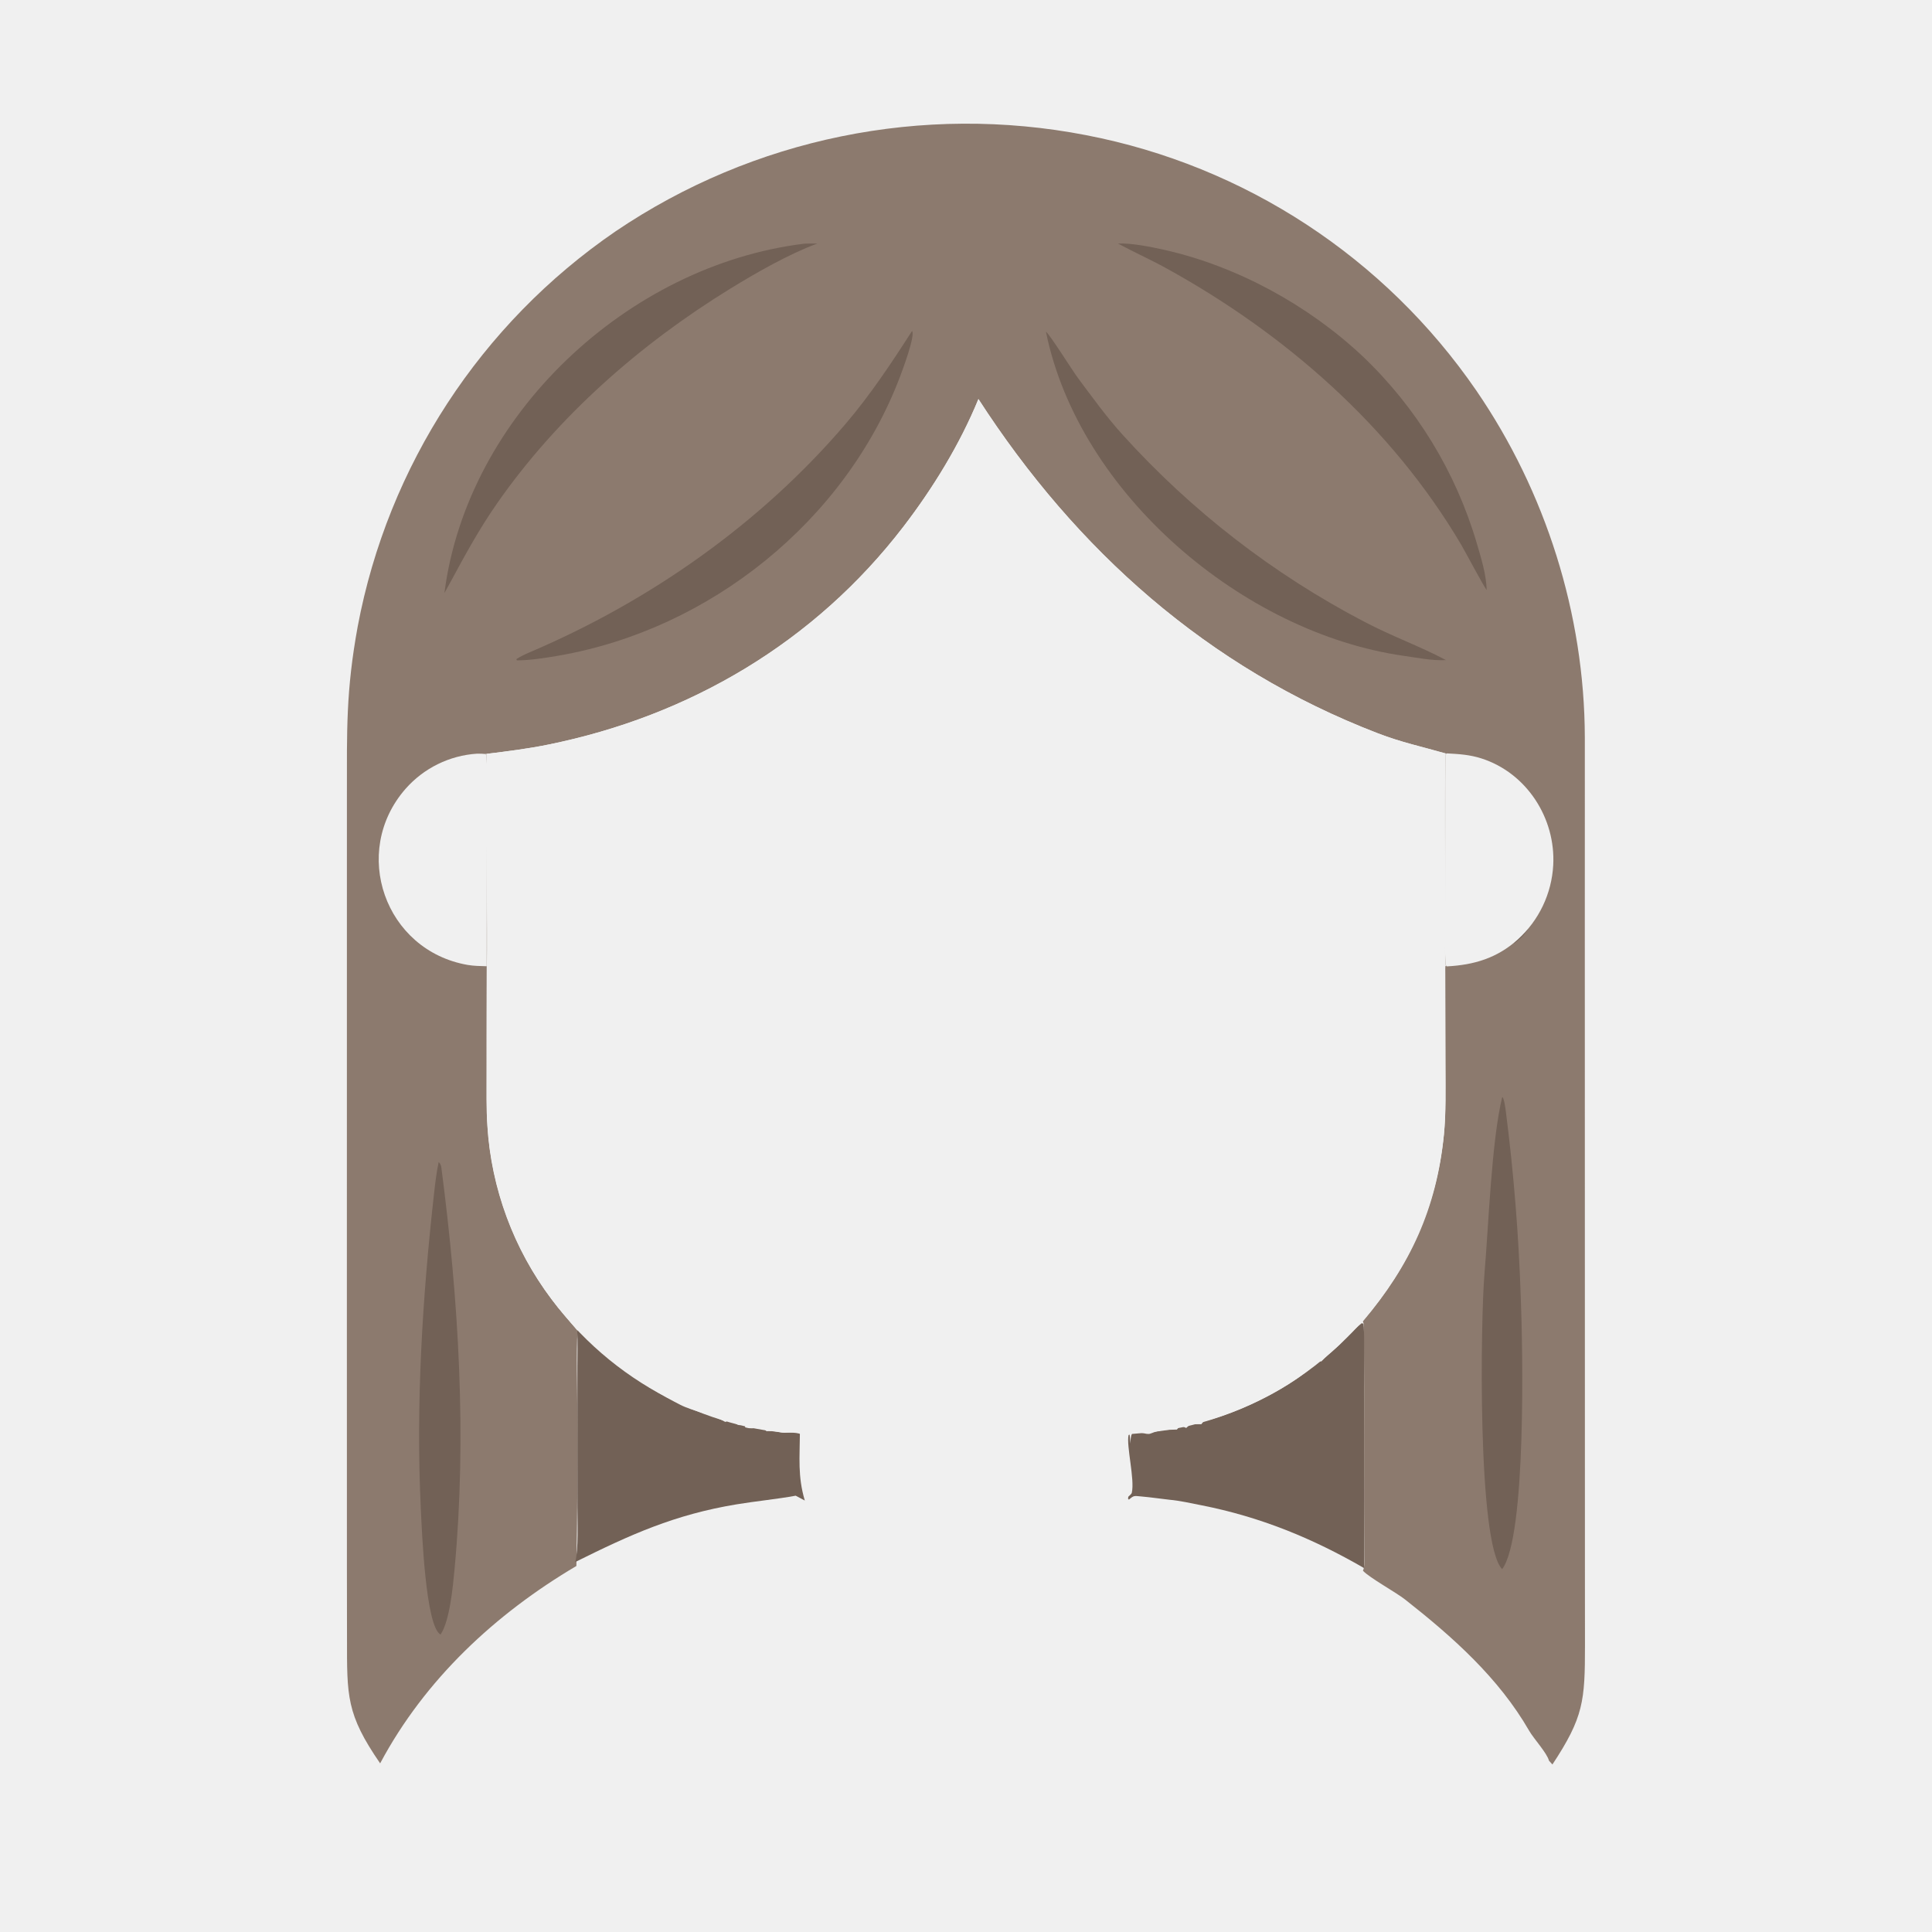
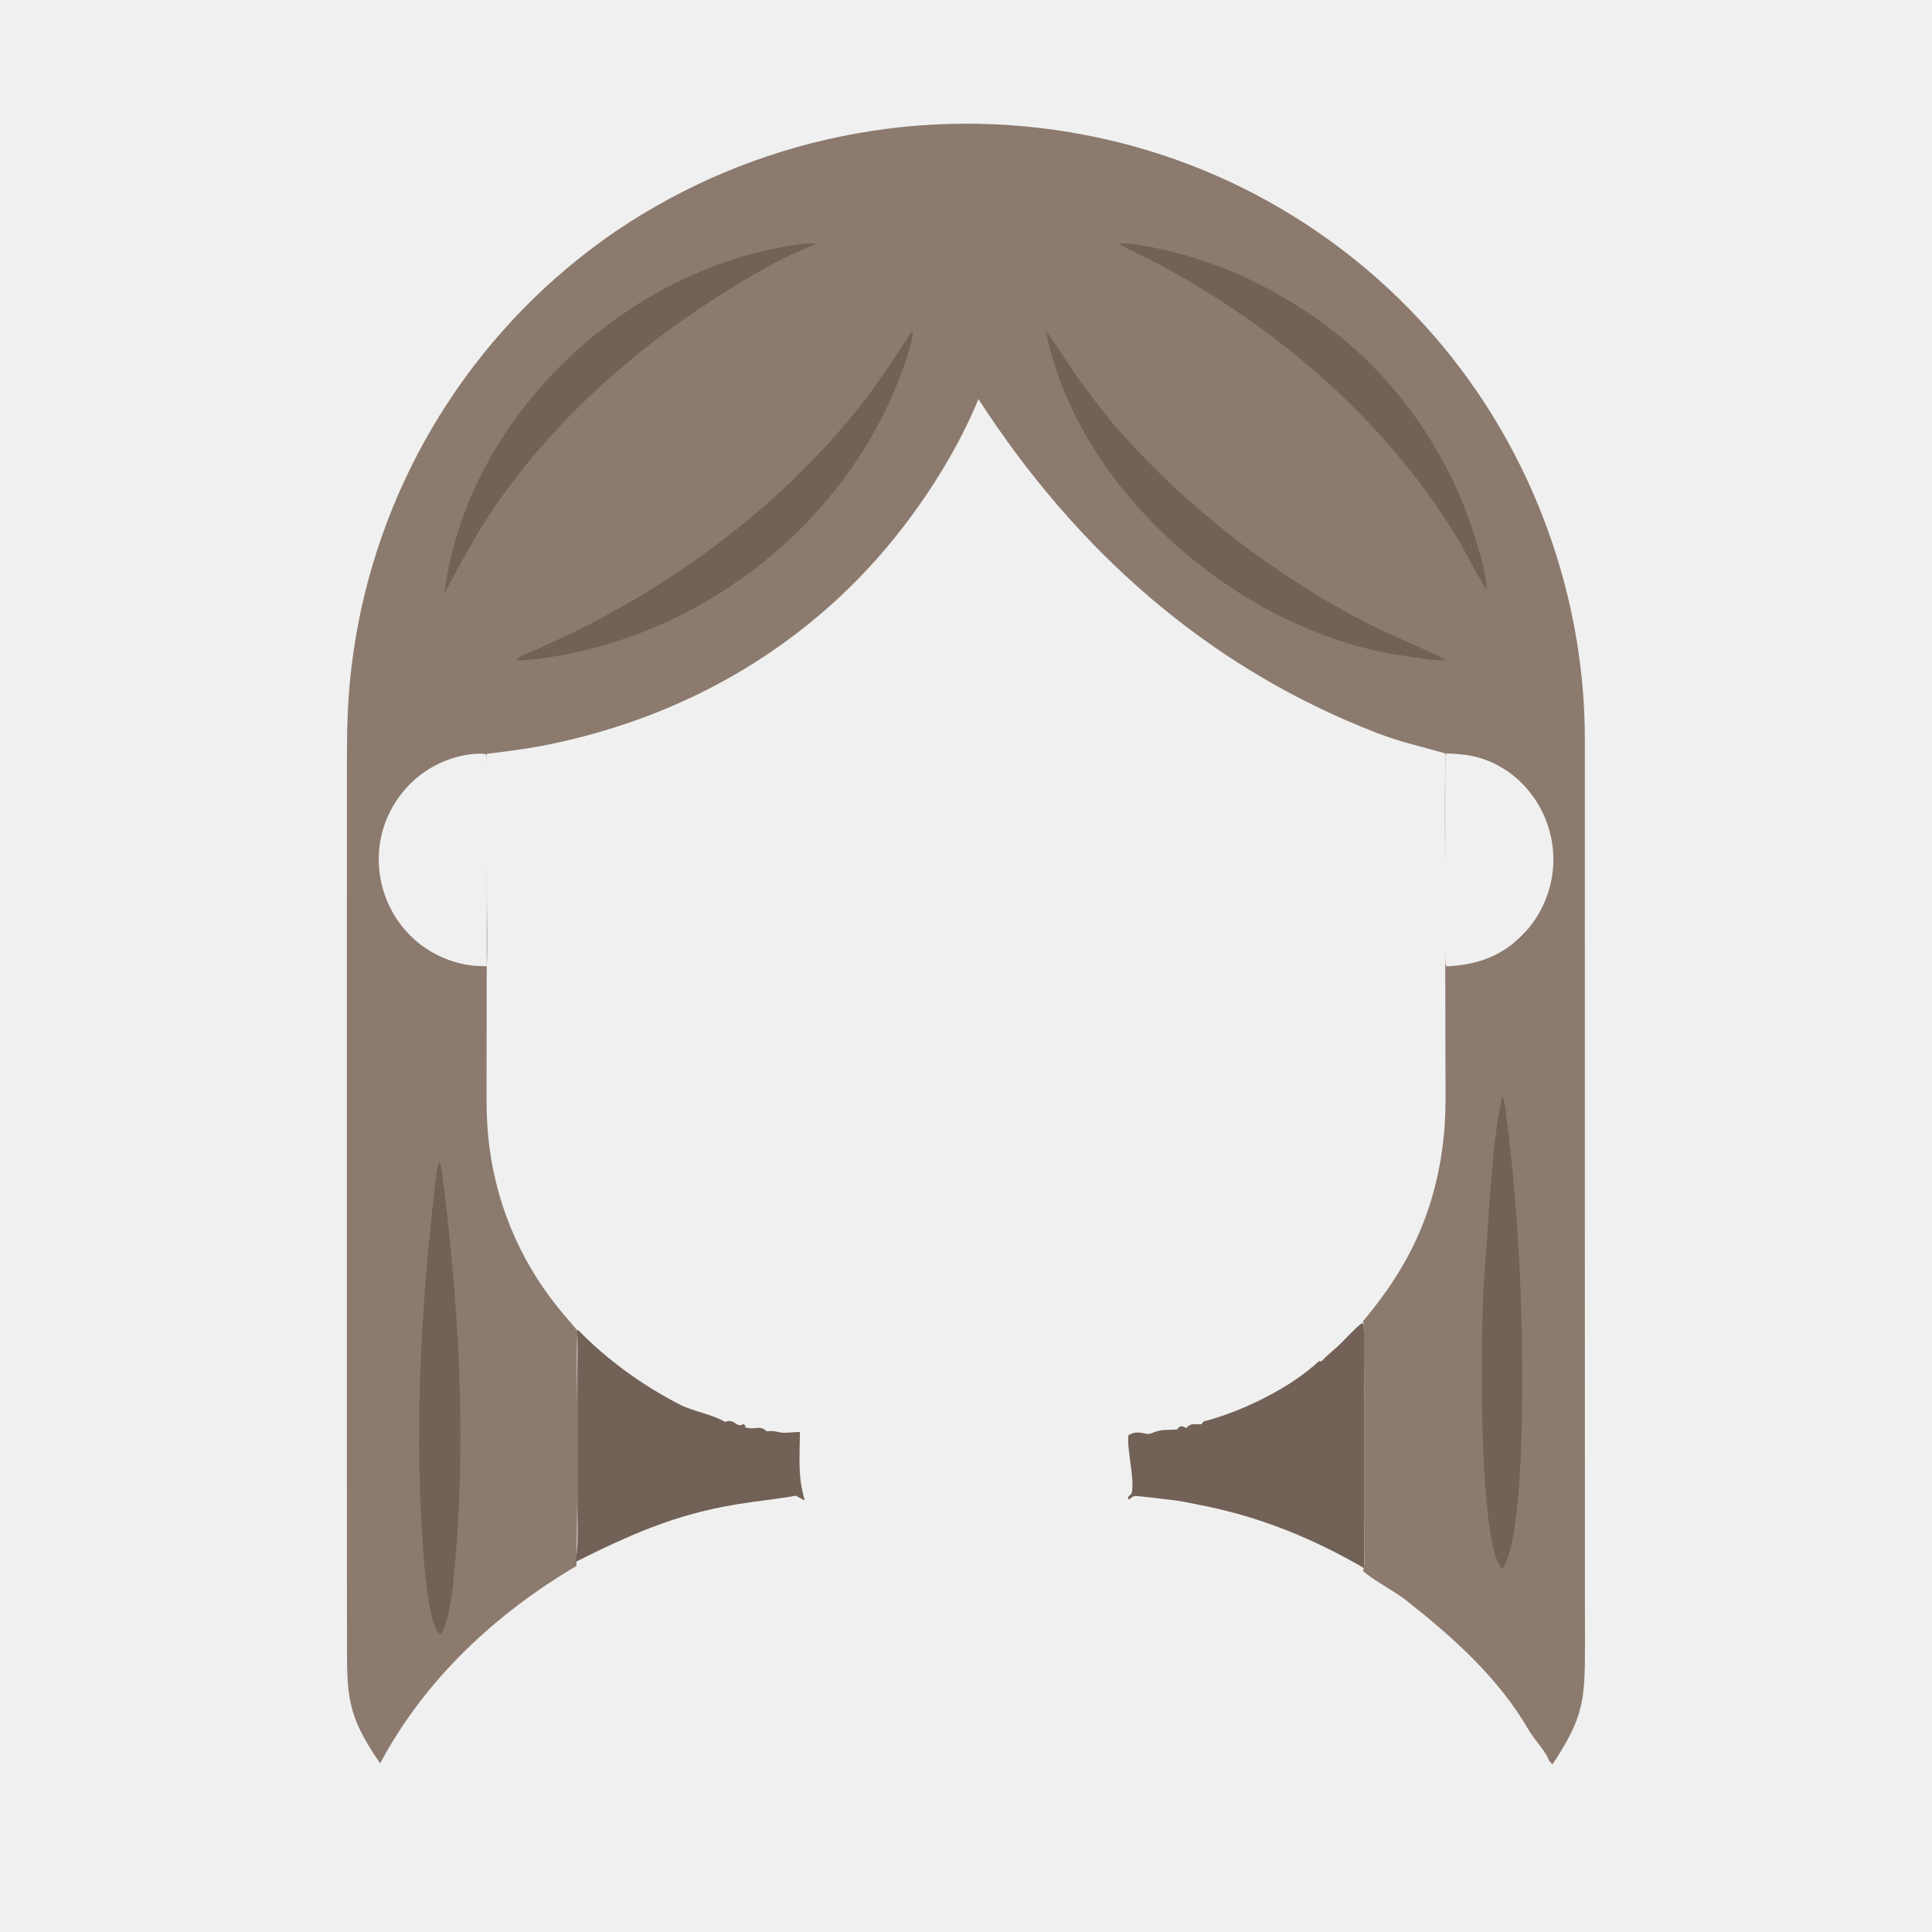
<svg xmlns="http://www.w3.org/2000/svg" version="1.1" viewBox="0 0 2048 2048" width="1024" height="1024">
  <defs>
    <mask id="facehole" maskUnits="userSpaceOnUse" x="0" y="0" width="2048" height="2048">
      <rect x="0" y="0" width="2048" height="2048" fill="white" />
-       <path d="M 1037.18 423.025 C 1140.78 583.343 1280.28 707.996 1460.43 777.272 C 1486.01 787.108 1506.71 791.318 1532.28 798.658 C 1530.8 864.631 1532.64 931.006 1531.96 997.025 C 1531.86 1005.91 1531.72 1015.27 1532.03 1024.1 L 1532.25 1129.67 C 1532.25 1153.91 1533 1179.22 1530.57 1203.21 C 1522.65 1281.57 1494.92 1341.19 1444.72 1400.71 C 1445.82 1403.69 1445.85 1404.75 1445.87 1407.9 C 1446.23 1488.98 1445.7 1570.08 1446.14 1651.16 C 1446.16 1655.44 1446.61 1661.25 1444.77 1665.04 C 1452.06 1672.77 1479.52 1687.72 1489.67 1695.71 C 1540.11 1735.43 1588.62 1778.48 1621.02 1834.76 C 1625.85 1843.15 1639.93 1858.33 1641.96 1866.36 L 1645.63 1870.43 C 1665.01 1902.34 1678.06 1938.4 1689.68 1973.74 C 1697.83 1998.51 1701.58 2022.39 1705.83 2048 L 1700.23 2048 L 342.698 2048 C 353.503 1980.36 370.21 1929.46 402.974 1869.23 C 450.387 1780.31 524.96 1710.85 610.993 1660.01 C 612.041 1605.51 612.39 1550.99 612.039 1496.49 C 611.996 1472.49 610.69 1433.72 612.284 1410.66 C 602.575 1399.14 593.573 1389.32 584.524 1377.11 C 544.375 1323.86 520.771 1259.98 516.647 1193.42 C 515.368 1175.01 515.796 1154.2 515.772 1135.57 L 515.952 1024.07 C 517.097 1001.66 516.053 969.563 516.059 946.469 L 515.832 799.125 C 538.395 796.319 558.489 793.885 580.736 789.389 C 731.303 758.964 863.848 680.581 957.697 558.25 C 989.059 517.369 1017.54 470.926 1037.18 423.025 z" fill="black" />
-       <path d="M 849.323 1519.84 L 1098.17 1520.03 C 1130.36 1520.03 1166.61 1519.05 1198.32 1519.89 C 1198.26 1525.72 1198.45 1534.12 1198.08 1539.73 C 1198.26 1551.9 1199.19 1579.32 1197.16 1589.72 C 1196.36 1630.59 1183.2 1666.48 1156.34 1697.58 C 1126.29 1732.95 1083.17 1754.6 1036.86 1757.59 C 990.362 1760.79 944.49 1745.45 909.272 1714.93 C 870.943 1681.49 854.14 1639.92 850.861 1590.07 C 848.964 1575.8 849.573 1554.37 849.681 1539.77 L 849.323 1519.84 z" fill="black" />
-       <path d="M 849.323 1519.84 L 1098.17 1520.03 C 1130.36 1520.03 1166.61 1519.05 1198.32 1519.89 C 1198.26 1525.72 1198.45 1534.12 1198.08 1539.73 C 1195.23 1542.84 1191.3 1548.53 1188.13 1552.23 C 1178.81 1563.15 1168.54 1573.22 1157.42 1582.3 C 1078.02 1647.24 955.52 1642.44 880.071 1573.65 C 868.919 1563.48 859.155 1551.49 849.681 1539.77 L 849.323 1519.84 z" fill="black" />
-       <path d="M 1019.54 955.04 C 1034.78 954.161 1045.9 960.926 1050.33 975.709 C 1060.46 1010.16 1071.88 1045.32 1079.85 1080.29 C 1087.25 1112.84 1057.27 1127.02 1030.69 1130.27 C 981.472 1130.69 956.464 1109.4 974.173 1059.14 C 982.808 1034.63 988.227 1006.18 995.61 981.126 C 1000.3 965.215 1005.54 962.1 1019.54 955.04 z" fill="black" />
-       <path d="M 1532.28 798.658 C 1540.41 799.359 1548.73 799.901 1556.75 801.355 C 1614.86 811.881 1651.34 866.283 1645.89 923.508 C 1642.97 953.174 1628.39 980.467 1605.35 999.38 C 1583.67 1017.22 1559.79 1024.17 1532.03 1024.1 C 1531.72 1015.27 1531.86 1005.91 1531.96 997.025 C 1532.64 931.006 1530.8 864.631 1532.28 798.658 z" fill="black" />
-       <path d="M 515.952 1024.07 C 486.145 1023.79 461.526 1016.04 438.924 995.998 C 416.633 976.06 403.268 948.016 401.821 918.145 C 399.992 887.853 410.427 858.099 430.775 835.585 C 454.74 808.977 481.366 800.81 515.832 799.125 L 516.059 946.469 C 516.053 969.563 517.097 1001.66 515.952 1024.07 z" fill="black" />
-       <path d="M0 0 H2048 V2048 H0 Z M 505.725 798.919 C 509.139 798.48 511.454 798.149 514.804 797.396 C 516.449 794.684 515.701 650.522 517.145 631.212 C 528.804 475.296 636.019 344.496 788.868 307 C 807.081 302.515 825.67 299.726 844.398 298.669 C 866.225 297.245 893.298 297.988 915.617 297.985 L 1036.6 297.999 L 1141.53 297.984 C 1174.56 297.991 1205.64 297.057 1238.41 302.714 C 1281.83 310.2 1323.4 325.953 1360.88 349.116 C 1442.93 399.114 1501.15 481.866 1522.24 575.063 C 1538.22 645.66 1530.59 718.299 1532.14 790.225 C 1532.2 793.015 1531.68 797.092 1533.68 798.613 C 1533.22 799.255 1532.76 799.896 1532.3 800.538 C 1531.91 817.251 1532.01 838.109 1531.99 854.537 L 1531.9 962.89 C 1531.9 981.123 1531.22 1004.78 1532.38 1022.5 L 1533.67 1024.41 L 1532.09 1025.94 L 1532.61 1135.66 C 1532.63 1155.22 1532.91 1183.62 1531.06 1202.76 C 1522.79 1284.19 1486.36 1360.18 1428.06 1417.63 C 1385.19 1460.6 1331.92 1491.73 1273.45 1508.01 C 1248.06 1515.19 1226.32 1517.97 1200.24 1520.01 C 1198.72 1520.13 1198.29 1528.62 1198.12 1530.31 C 1197.96 1527.01 1197.83 1523.98 1197.45 1520.69 C 1193.02 1519.11 1140.34 1520.04 1132 1520.04 L 922.188 1520.03 C 902.522 1520.03 872.739 1519.8 852.009 1520.32 C 851.463 1520.76 850.918 1521.19 850.372 1521.62 C 847.557 1517.75 835.415 1518.92 828.795 1518.3 C 802.282 1515.84 780.212 1510.39 755.175 1502.04 C 701.949 1483.82 653.807 1453.23 614.705 1412.78 C 560.15 1356.86 525.891 1284.28 517.391 1206.63 C 514.886 1182.05 515.828 1154.83 515.683 1129.86 C 515.337 1094.66 515.404 1059.45 515.884 1024.25 L 516.121 881.629 C 516.125 858.428 517.24 821.853 515.558 800.023 C 513.071 798.658 508.883 798.997 505.725 798.919 z" fill="white" fill-rule="evenodd" />
      <path d="M 1533.68 798.613 C 1546.66 799.32 1557.8 799.941 1570.34 803.954 C 1618.2 819.269 1649.18 867.189 1646.49 917.096 C 1644.85 947.316 1631.33 975.662 1608.87 995.951 C 1586.91 1015.66 1562.54 1022.9 1533.67 1024.41 L 1532.38 1022.5 C 1531.22 1004.78 1531.9 981.123 1531.9 962.89 L 1531.99 854.537 C 1532.01 838.109 1531.91 817.251 1532.3 800.538 C 1532.76 799.896 1533.22 799.255 1533.68 798.613 z" fill="black" />
      <path d="M 515.884 1024.25 C 509.295 1024.06 502.266 1023.99 495.795 1022.87 C 407.909 1007.63 371.458 903.101 429.806 836.29 C 449.153 814.256 476.463 800.813 505.725 798.919 C 508.883 798.997 513.071 798.658 515.558 800.023 C 517.24 821.853 516.125 858.428 516.121 881.629 L 515.884 1024.25 z" fill="black" />
    </mask>
  </defs>
  <g mask="url(#facehole)">
    <path transform="translate(0,0)" fill="rgb(140,122,110)" d="M 402.974 1869.23 C 366.918 1816.93 367.857 1797.91 367.838 1736.52 L 367.739 1658.57 L 367.707 1392.24 L 367.725 970.642 L 367.744 843.4 C 367.77 774.028 366.603 732.894 379.23 663.833 C 411.325 493.643 509.588 343.12 652.481 245.261 C 798.635 146.328 978.158 109.637 1151.41 143.289 C 1319.44 175.706 1467.97 272.924 1564.91 413.941 C 1638.6 521.403 1679.63 651.105 1679.98 781.567 C 1680.05 804.629 1680 827.695 1679.99 850.758 L 1679.96 986.584 L 1680.04 1460.04 L 1680.09 1680.92 L 1680.14 1744.2 C 1680.15 1803.09 1678.66 1820.36 1645.63 1870.43 L 1641.96 1866.36 C 1639.93 1858.33 1625.85 1843.15 1621.02 1834.76 C 1588.62 1778.48 1540.11 1735.43 1489.67 1695.71 C 1479.52 1687.72 1452.06 1672.77 1444.77 1665.04 C 1446.61 1661.25 1446.16 1655.44 1446.14 1651.16 C 1445.7 1570.08 1446.23 1488.98 1445.87 1407.9 C 1445.85 1404.75 1445.82 1403.69 1444.72 1400.71 C 1494.92 1341.19 1522.65 1281.57 1530.57 1203.21 C 1533 1179.22 1532.25 1153.91 1532.25 1129.67 L 1532.03 1024.1 C 1531.72 1015.27 1531.86 1005.91 1531.96 997.025 C 1532.64 931.006 1530.8 864.631 1532.28 798.658 C 1506.71 791.318 1486.01 787.108 1460.43 777.272 C 1280.28 707.996 1140.78 583.343 1037.18 423.025 C 1017.54 470.926 989.059 517.369 957.697 558.25 C 863.848 680.581 731.303 758.964 580.736 789.389 C 558.489 793.885 538.395 796.319 515.832 799.125 L 516.059 946.469 C 516.053 969.563 517.097 1001.66 515.952 1024.07 L 515.772 1135.57 C 515.796 1154.2 515.368 1175.01 516.647 1193.42 C 520.771 1259.98 544.375 1323.86 584.524 1377.11 C 593.573 1389.32 602.575 1399.14 612.284 1410.66 C 610.69 1433.72 611.996 1472.49 612.039 1496.49 C 612.39 1550.99 612.041 1605.51 610.993 1660.01 C 524.96 1710.85 450.387 1780.31 402.974 1869.23 z" />
    <path transform="translate(0,0)" fill="rgb(114,97,86)" d="M 1443.44 1402.64 L 1445.25 1403.19 C 1446.74 1407.49 1445.87 1461.82 1445.88 1470.21 L 1445.98 1662.24 C 1391.09 1630.49 1335.72 1607.87 1273.32 1595.61 C 1262.79 1593.54 1250.33 1590.71 1239.76 1589.8 C 1229.93 1588.72 1219.99 1587.19 1210.17 1586.35 C 1201.93 1585.64 1202.27 1584.97 1196.63 1589.71 L 1195.73 1588.52 L 1196.14 1586.49 C 1197.02 1585.68 1199.49 1583.6 1199.76 1582.42 C 1203.05 1568.01 1193.81 1532.84 1196.32 1521.21 C 1207.78 1514.97 1214.19 1521.76 1219.62 1519.64 C 1232.09 1514.79 1233.16 1516.09 1247.57 1515.38 C 1249.43 1513.25 1249.43 1512.83 1251.97 1511.81 C 1254.29 1512.17 1255.32 1512.66 1257.42 1513.72 C 1262.86 1508.31 1264.1 1510.02 1273.48 1509.74 C 1276.38 1506.21 1274.84 1507.09 1278.74 1506.03 C 1318.48 1495.26 1368.27 1470.97 1398.42 1442.62 L 1400.58 1443.25 C 1405.21 1438.49 1409.61 1434.57 1414.65 1430.22 C 1424.87 1421.4 1432.84 1411.15 1443.44 1402.64 z" />
    <path transform="translate(0,0)" fill="rgb(114,97,86)" d="M 612.691 1409.76 C 643.733 1441.59 681.148 1468.77 721.362 1489.26 C 734.257 1495.82 755.571 1499.6 768.816 1507.31 C 778.602 1503 780.351 1514.21 788.047 1509.61 C 792.921 1512.38 787.529 1512.25 790.693 1513.22 C 800.13 1516.13 805.55 1510.18 812.552 1517.13 L 813.932 1517.07 C 821.733 1516.78 821.013 1517.38 828.13 1518.57 C 832.771 1519.34 841.438 1517.84 847.946 1518.05 C 847.798 1545.05 845.471 1564.72 853.116 1590.62 L 843.456 1585.5 C 823.65 1589.14 801.501 1591.24 780.801 1594.67 C 715.003 1605.55 668.504 1626.62 609.752 1655.83 C 613.386 1642.22 612.107 1612.79 612.094 1597.72 L 612.079 1520.3 L 612.075 1449.26 C 612.073 1438.2 612.545 1421.88 611.886 1411.3 L 612.691 1409.76 z" />
    <path transform="translate(0,0)" fill="rgb(114,97,86)" d="M 966.795 350.873 C 970.592 355.242 956.59 392.638 954.049 399.332 C 896.084 552.052 752.541 667.319 592.087 695.021 C 578.861 697.304 561.371 700.115 548.096 699.968 C 547.447 699.455 547.774 699.83 547.44 698.627 C 551.612 695.911 556.604 693.538 561.127 691.615 C 688.716 637.342 806.373 554.874 896.536 449.113 C 922.694 418.429 945.067 384.736 966.795 350.873 z" />
    <path transform="translate(0,0)" fill="rgb(114,97,86)" d="M 1108.73 351.567 C 1113.29 355.136 1136.63 392.603 1142.8 400.864 C 1157.84 420.995 1172.81 441.83 1189.81 460.618 C 1262.86 541.462 1349.7 608.676 1446.28 659.12 C 1474.87 674.159 1505.56 685.271 1531.79 699.2 L 1532.8 699.741 C 1518.06 700.483 1502.9 697.314 1488.33 695.252 C 1318.2 671.175 1143.57 523.535 1108.73 351.567 z" />
    <path transform="translate(0,0)" fill="rgb(114,97,86)" d="M 1185.14 258.182 C 1198.9 257.4 1220.96 261.866 1234.48 264.912 C 1311.53 282.27 1386.94 323.59 1444.4 377.603 C 1501.51 431.922 1543.27 500.348 1565.48 575.972 C 1570.09 591.58 1575.48 609.029 1575.96 625.339 C 1574.02 623.936 1552.76 583.921 1549.02 577.578 C 1475.02 452.07 1361.91 353.254 1234.96 283.622 C 1218.54 274.614 1201.51 267.094 1185.14 258.182 z" />
    <path transform="translate(0,0)" fill="rgb(114,97,86)" d="M 852.032 258.38 C 856.022 258.048 862.248 258.198 866.42 258.164 C 836.604 269.093 801.467 289.192 774.181 305.971 C 678.614 364.736 591.193 441.353 526.843 533.708 C 508.276 560.356 493.367 587.61 478.103 615.927 L 471.09 628.654 C 495.192 440.363 665.379 281.339 852.032 258.38 z" />
    <path transform="translate(0,0)" fill="rgb(114,97,86)" d="M 465.026 1231.76 C 467.044 1233.9 467.524 1235.17 467.91 1238.13 C 486.208 1378.33 494.985 1522.63 481.816 1663.67 C 480.113 1681.91 476.739 1718.27 467.043 1732.61 C 451.062 1724.76 447.109 1620.62 446.095 1599.59 C 440.738 1488.5 447.741 1375.71 460.096 1265.2 C 461.289 1254.53 462.802 1241.92 465.026 1231.76 z" />
    <path transform="translate(0,0)" fill="rgb(114,97,86)" d="M 1592.46 1162.7 C 1594.58 1164.71 1595.84 1175.07 1596.29 1178.38 C 1604.68 1243.97 1609.96 1309.91 1612.1 1375.99 C 1614.18 1427.32 1618.26 1629.38 1592.33 1663.36 C 1565.81 1636.08 1569.47 1397.45 1573.66 1349.32 C 1577.82 1301.54 1581.04 1209.02 1592.46 1162.7 z" />
    <path transform="translate(0,0)" fill="rgb(114,97,86)" d="M 1619.44 984.111 L 1619.45 985.283 C 1615.03 992.17 1611.26 995.281 1604.98 1000.06 L 1604.88 999.665 C 1605.89 996.548 1616.34 987.134 1619.44 984.111 z" />
  </g>
</svg>
